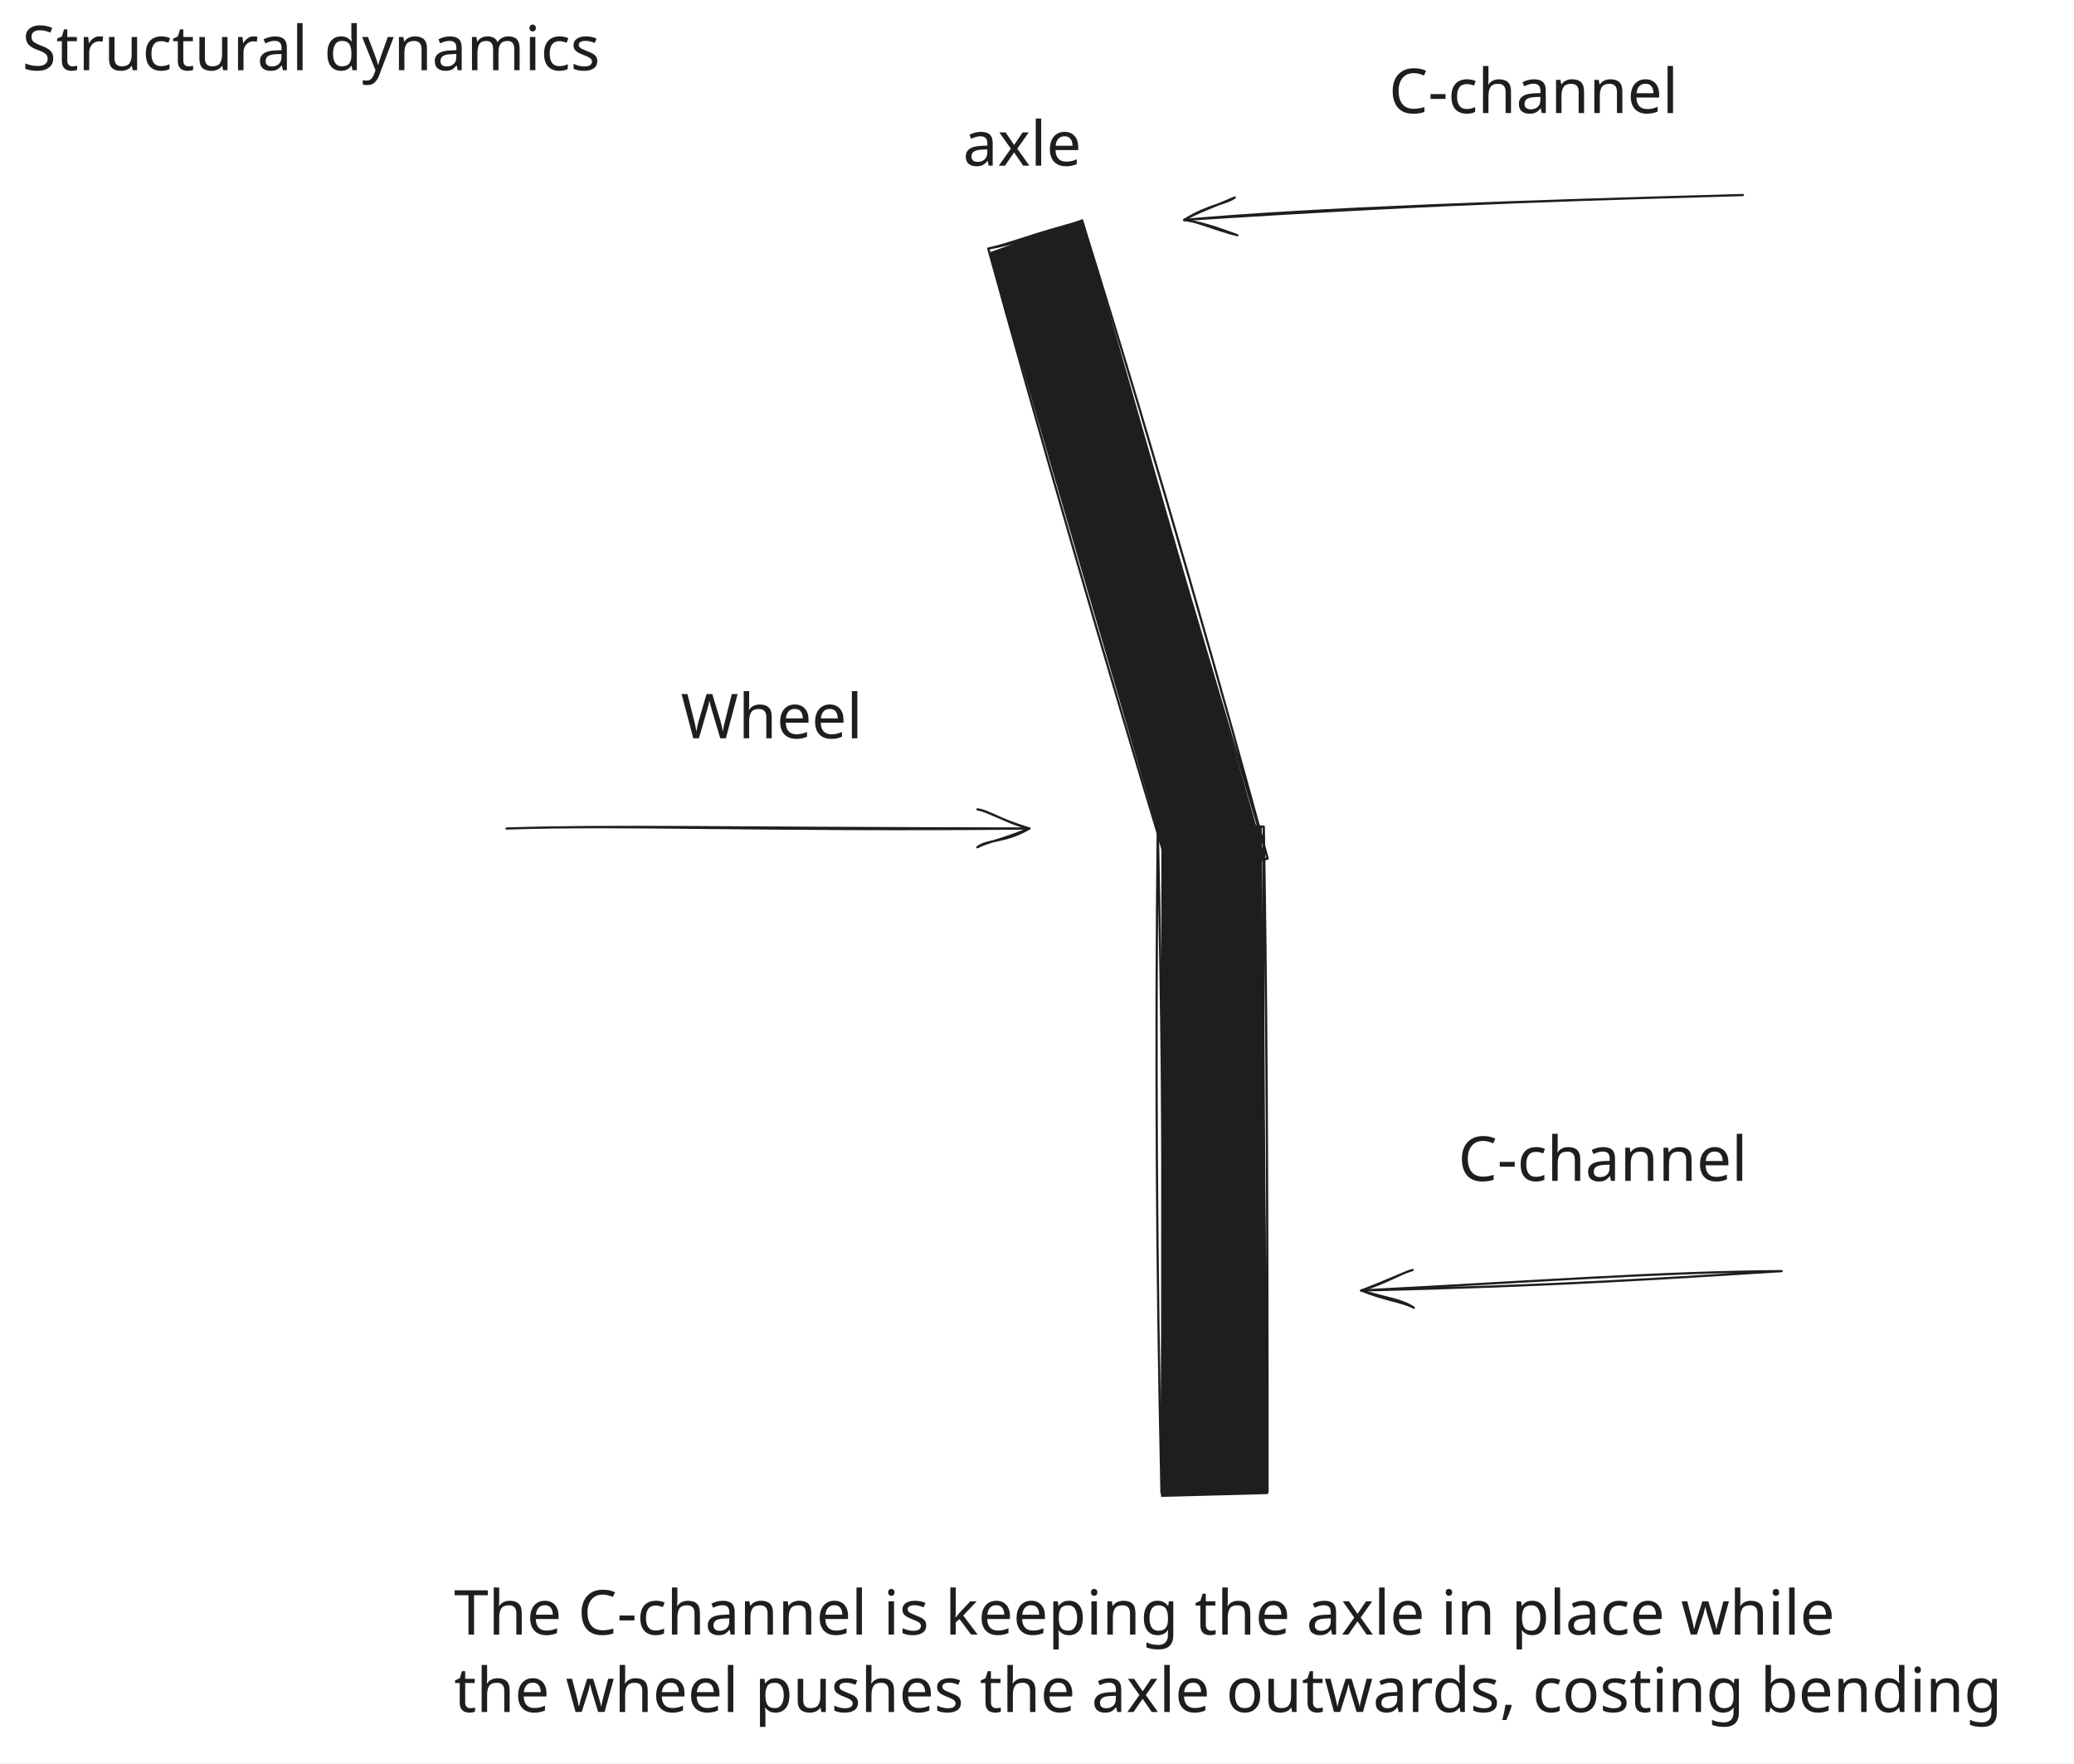
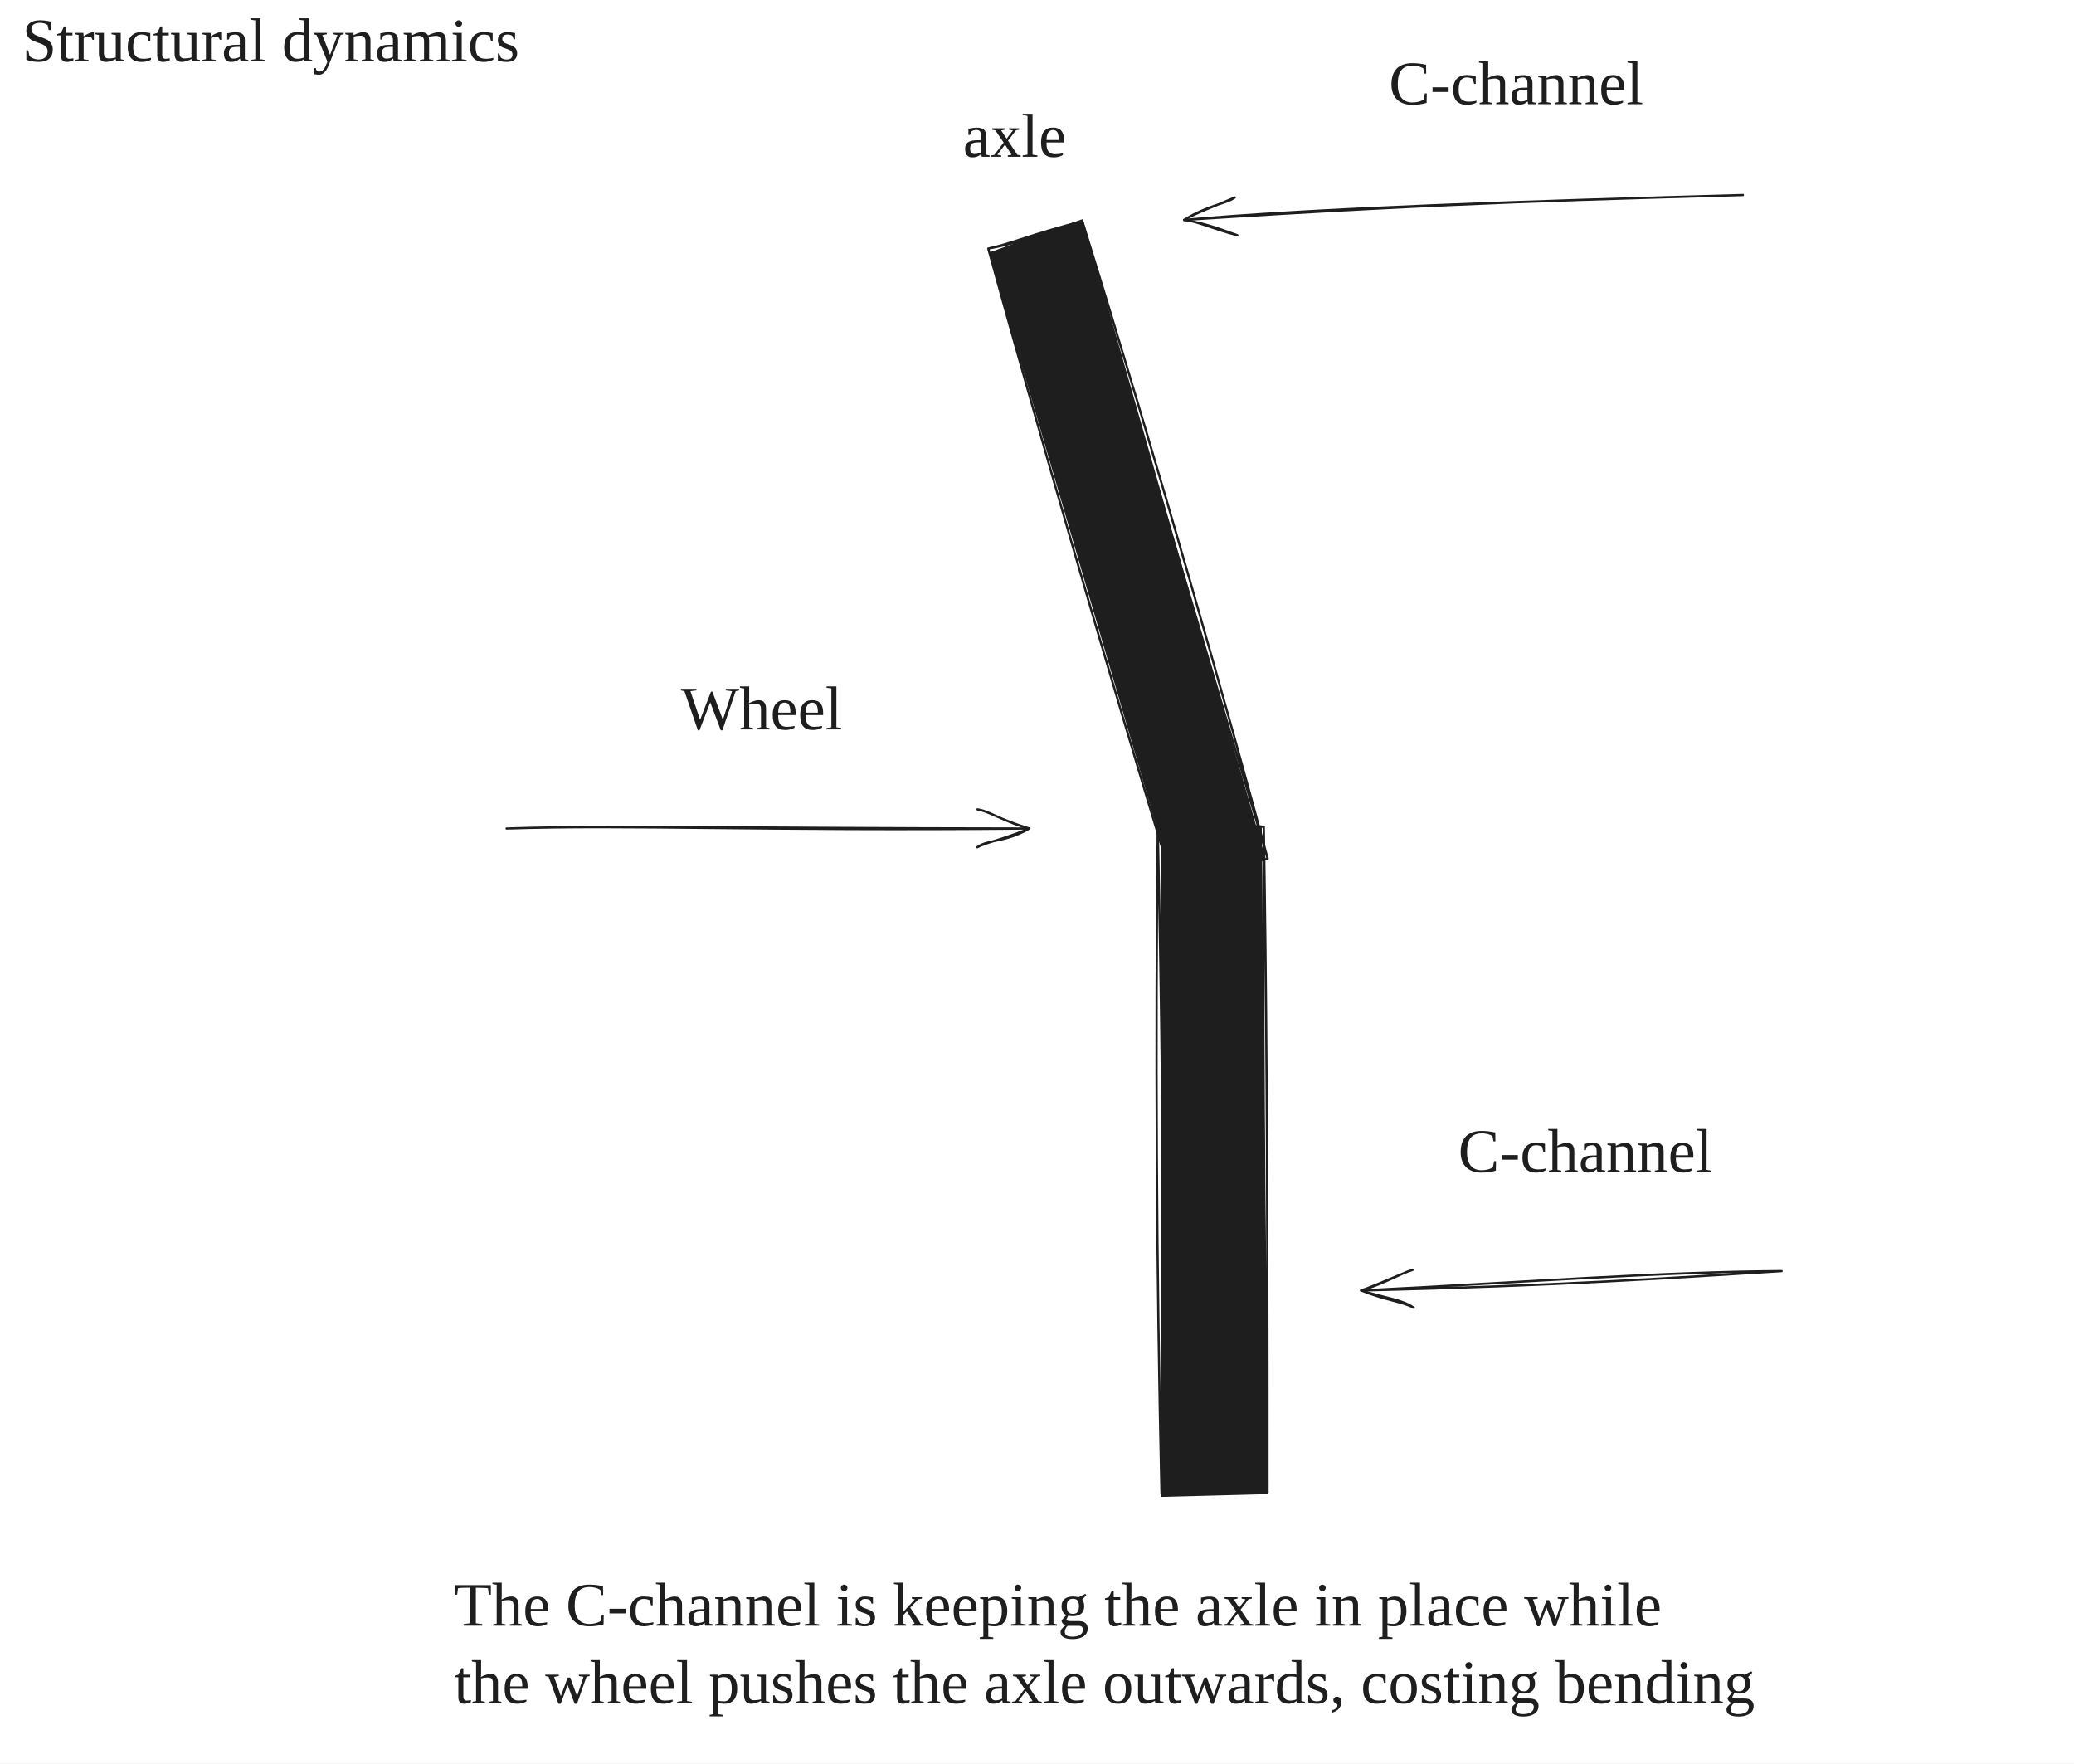
<svg xmlns="http://www.w3.org/2000/svg" version="1.1" viewBox="0 0 937.31 796.875" width="937.31" height="796.875">
  
  eyJ2ZXJzaW9uIjoiMSIsImVuY29kaW5nIjoiYnN0cmluZyIsImNvbXByZXNzZWQiOnRydWUsImVuY29kZWQiOiJ4nO2ZWVPbSFx1MDAxMMff+Vx1MDAxNCrvK1bmPvLGkYNkQyCQXHUwMDAw3k1RQlx1MDAxZVvCQlx1MDAxMtI4NqTy3bcliCXL9sZhg8vZxFRcdTAwMDFSz9Ez/f/N9Iw/bzhOy96kpvXUaZmx70VhN/NGrc3i/SeT5WFcdTAwMTKDiZTPeTLM/LJkYG2aP33ypKrh+snVXS1cdTAwMTOZK1x1MDAxM9tcdTAwMWPK/Vx1MDAwNc+O87n8XesnM7714n5kylxupanqSlx1MDAxMdF8u5/EZbdSSKZcdTAwMDWTaFIgzHehO2u6YO15UW4qS/Gq1UlHW9fjXHUwMDEx622r9HT/XHUwMDFhvTlB+Z9Vr70wio7sTVR6lScwksqW2yxcdTAwMTmYk7BrXHUwMDAzsOLG+0W1smTYXHUwMDBmYpPnU3WS1PNDe1O8Q5Xzd1NcdTAwMDDvXFyipCRcbiklMYJBkkmRcVlcdTAwMDW7gnOJqFx1MDAxNoJgjKr5KVpsY6KZq1x00Vx1MDAwMmmpmdJccld3kijJXG5X/8Cm+KmcvfD8QVx1MDAxZjyOu4vLjO4ngGjtaoakVlhJxEg1uMCE/cBCXHUwMDExxlxcXCLAXHUwMDFirbkk4E/NXHUwMDExU0aIIFx1MDAxOFx1MDAwNyecVFx1MDAwMyy6T/e6pVg+VnHJvCuzV1SJh1FUn9y4ez+5U4aLwvCspruqqWHa9e70gcFtxYTSXHUwMDE4UTaxR2E8aDZcdTAwMTcl/qCSVPn2y+ZDpFxcm4KGlClnWnKK1dJSljFcdTAwMTk/i26peFx1MDAxN8dcdTAwMDfshVxyd475YP2kzFx1MDAwNSdcYlx1MDAxMc6FJlx1MDAxYVM9LWWqXYg/lVRLSkHvtCFlRIirkJRcdTAwMTIkpCVm7FG0TFx1MDAxMXIlI5yBk1xug5dztCxcdTAwMDEpxjXSnGGAU4qmmDFXWGgs/0di9rIsXHUwMDE5zVx1MDAxMzLHi3RcZqtcdTAwMTFjnFwizJZcdTAwMTby67ZcdTAwMTjtXpmT4EBcdTAwMWO3P4x7x95F8n7dhIymdMtBXHUwMDBliFx1MDAwYlwiXHUwMDEx4owhxadlXHUwMDBii67LXHUwMDAxZiyx4JpR8SiqxVx1MDAxYc3qVLmSN5VJXHUwMDE4XHUwMDA2h6VcdTAwMTI/kzBrU+ZldjuMu2Hcb1YxcXeBJfJyu5NcXF2FXHUwMDE23DhIwtg2S5Ttblx1MDAxNVxuXHUwMDBmjDczaGi5bmuikFx1MDAxNi1WXHUwMDE5TfGp/nMqtZRcdTAwMGaT/z9uzi3drkWy+Fx1MDAxNDGs6mzU/343qXIhqVx1MDAxY1wiQ1x1MDAxNeRcbkuDKlx1MDAwZXv61W56XHUwMDE5tfOz88tcdTAwMTdnnaM4O1xcc1BcdGwwi0HFjDLYX1x1MDAxZZtUyHDcqudcdKtcdTAwMThcdTAwMTK9XHUwMDE5WDHERVx1MDAxNIntb1rXlNapaFx1MDAxNp8yjj9cZli5MEVUXHUwMDE0JMxq6f63gKVHXHUwMDFl75zseWe7WsWv9tqHne1tsd7Atlx1MDAwMVisqYTTXHUwMDAy41xcYzaDLF7J5kqoqMM5YbbydnKGYVxuYUHEb17Xk9fpSDaqLMWqNWM7XHUwMDBm1do5oZlcdTAwMDVTjlx1MDAxNGJcdTAwMTQvfzOx8/z6ZndcdTAwMWaOge/HnX7/ZkCf39rOerNKxTc2V01XkVx1MDAwNlx1MDAxM+ZqWraPKMfgzyy1dDYnRlRKruulfyZse0lsj8LbXCImRE29fe5dhdHNVExL/Vx1MDAxNlx1MDAxMmv7gVx1MDAxN8cmak2ZtqKwX8i5XHUwMDE1md60zm3oe9HEbJO0svrQlVx1MDAxN8Ymm52aJFx1MDAwYvth7EXHi7uFkZqXkzSovtBeeLkprGXW9CAq5cI7XHUwMDE2QiVcIpqT5TdQb1x1MDAxMKf58MORd01cdTAwMDeX0da7rdHw/Hq9oWRcYrmqyOtcdTAwMTXkKYKjKp24v1GBbFx1MDAwNa0plIIoxejPelD9zeRCJmtcdTAwMTPaZFx1MDAxMlPJJOPfcfH5xlx1MDAwNsFN5yB9u4f46/7B+dtcdTAwMGU/3VpzKFx1MDAxYlx1MDAxYiVubpVkJVRK4krMNSTXXGJRjZbdKZFQXFzAUvLrUHlcdTAwMTKYVVx1MDAxM9no8jFphI1hXHUwMDExjsWSjVx1MDAwNOXL04jts91seD34sNNcdTAwMWKd/mnf9KPbrrfeNLbhXHUwMDAwXHUwMDBmjC0+YyokVkIjcTHWsOlcdTAwMTUozjlrypnDJoVcdTAwMTOF4PJcdTAwMTdcIvE4MM5ks3LC3Fx1MDAxOVx1MDAxOJPCidSxYPDGkXHC2EkjzzfOKFxi4fHvuLCMXG6anHSYXHUwMDA3Jq+KJkM78rJuvun4SW6LVi7M3fl2paivekxLrSVcdTAwMDI9bGdffFx1MDAwNmZcdTAwMWOSP6H18mvJ1ctX5LS9h0nK9uX4ICWd7MXleq8lWDa+XHSqmrk/XHUwMDA0wyH58W+YOXihsZYw21xiXHUwMDE4lXNWk9mdXHUwMDFkw1x1MDAxMke1gvTr11lPXG5mVkv7dI//ZV+/g+RcXFxcvlxixOlwJz/0LuNzu3/Gg3e1Ic1cdTAwMDX27mqVKVx1MDAxN1OqMWeaMCGYbmiVY9hcdTAwMTiJmqPVybWoXHUwMDEyLpdaaY6wXHUwMDA2+czbtmpCm2XmIaI32vimt2BcdTAwMWTwsyTP24Fn/WCVq8GPXHUwMDAx5SuIXHUwMDEwXGakXHUwMDE4rCDzsrXF37VDXGKAILnUV3hNJqf8mKFSI4JcdTAwMTmpq3ZZKr+CdmSzoW+HmVx1MDAxNzndm1x1MDAxOID0c6dcdTAwMTbC72X3QZROIfVcdTAwMTB2/31cdTAwMTAzLN9Ru3F/XHUwMDE13fLS9MjCvIL1juHWp9CMtucovFd+Wlx1MDAxYvfMXHUwMDE3XG43RZA+f9n48lx1MDAwZiBI5zwifQ==
  <defs>
    <style class="style-fonts">
      @font-face {
-         font-family: "Virgil";
-         src: url("https://excalidraw.com/Virgil.woff2");
+         font-family: "Virgil 3 YOFF 3 YOFF 3 YOFF";
+         src: url("https://excalidraw.com/Virgil 3 YOFF 3 YOFF 3 YOFF.woff2");
      }
      @font-face {
        font-family: "Cascadia";
        src: url("https://excalidraw.com/Cascadia.woff2");
      }
      @font-face {
        font-family: "Assistant";
        src: url("https://excalidraw.com/Assistant-Regular.woff2");
      }
    </style>
  </defs>
  <rect x="0" y="0" width="937.31" height="796.875" fill="#ffffff" />
  <g stroke-linecap="round" transform="translate(359.7896 228.0052) rotate(73.78138 149.9704 22.13065)">
    <path d="M-0.88 -0.5 L299.52 0.91 L300.74 44.23 L1.81 44.49" stroke="none" stroke-width="0" fill="#1e1e1e" />
    <path d="M0 0 C80.29 1.46, 163.46 0.71, 299.94 0 M0 0 C117.39 -2.28, 233.82 -1.34, 299.94 0 M299.94 0 C300.36 18.37, 297.85 34.92, 299.94 44.26 M299.94 0 C299.14 17.41, 300.49 33.88, 299.94 44.26 M299.94 44.26 C213.25 41.42, 129.84 43.26, 0 44.26 M299.94 44.26 C189.7 45.65, 79.58 45.39, 0 44.26 M0 44.26 C1.66 27.99, 0.48 12.19, 0 0 M0 44.26 C0.8 33.99, -0.73 23.7, 0 0" stroke="#1e1e1e" stroke-width="1" fill="none" />
  </g>
  <g stroke-linecap="round" transform="translate(397.6593 500.1203) rotate(89.67937 150.3713 23.9623)">
    <path d="M-0.42 0.91 L301.55 -0.03 L302.55 48.15 L-1.33 46.28" stroke="none" stroke-width="0" fill="#1e1e1e" />
    <path d="M0 0 C70.7 -0.74, 141.51 -0.92, 300.74 0 M0 0 C116.65 1.55, 235.17 0.2, 300.74 0 M300.74 0 C299.29 10.78, 302.6 23.11, 300.74 47.92 M300.74 0 C300.67 14.82, 300.14 30.54, 300.74 47.92 M300.74 47.92 C238.24 47.47, 173.91 45.17, 0 47.92 M300.74 47.92 C198.76 49.63, 96.34 49.54, 0 47.92 M0 47.92 C0.15 32.96, -1.55 14.67, 0 0 M0 47.92 C-1.04 34.04, -0.89 17.91, 0 0" stroke="#1e1e1e" stroke-width="1" fill="none" />
  </g>
  <g stroke-linecap="round">
    <g transform="translate(805.1902 574.375) rotate(0 -95 4.375)">
      <path d="M0 0 C-54.98 0.35, -111.84 4.77, -190 8.75 M0 0 C-48.2 2.94, -98.99 6.6, -190 8.75" stroke="#1e1e1e" stroke-width="1" fill="none" />
    </g>
    <g transform="translate(805.1902 574.375) rotate(0 -95 4.375)">
      <path d="M-166.79 -0.54 C-171.88 0.83, -178.84 5.41, -190 8.75 M-166.79 -0.54 C-171.87 1.1, -179.53 4.89, -190 8.75" stroke="#1e1e1e" stroke-width="1" fill="none" />
    </g>
    <g transform="translate(805.1902 574.375) rotate(0 -95 4.375)">
      <path d="M-166.25 16.55 C-171.57 12.81, -178.7 12.28, -190 8.75 M-166.25 16.55 C-171.34 13.77, -179.14 13.15, -190 8.75" stroke="#1e1e1e" stroke-width="1" fill="none" />
    </g>
  </g>
  <mask />
  <g stroke-linecap="round">
    <g transform="translate(787.6902 88.125) rotate(0 -126.25 5.625)">
      <path d="M0 0 C-61.12 1.89, -125.91 3, -252.5 11.25 M0 0 C-98.14 2.71, -195.01 6.04, -252.5 11.25" stroke="#1e1e1e" stroke-width="1" fill="none" />
    </g>
    <g transform="translate(787.6902 88.125) rotate(0 -126.25 5.625)">
      <path d="M-229.65 1.11 C-233.43 4, -241.73 4.44, -252.5 11.25 M-229.65 1.11 C-239.05 5.24, -246.88 7.91, -252.5 11.25" stroke="#1e1e1e" stroke-width="1" fill="none" />
    </g>
    <g transform="translate(787.6902 88.125) rotate(0 -126.25 5.625)">
      <path d="M-228.48 18.17 C-232.71 16.81, -241.29 13.02, -252.5 11.25 M-228.48 18.17 C-238.51 15.69, -246.78 11.75, -252.5 11.25" stroke="#1e1e1e" stroke-width="1" fill="none" />
    </g>
  </g>
  <mask />
  <g stroke-linecap="round">
    <g transform="translate(228.9402 374.375) rotate(0 118.125 0)">
      <path d="M0 0 C54.99 -1.82, 112.83 1.15, 236.25 0 M0 0 C48.28 -1.54, 95.78 -0.15, 236.25 0" stroke="#1e1e1e" stroke-width="1" fill="none" />
    </g>
    <g transform="translate(228.9402 374.375) rotate(0 118.125 0)">
      <path d="M212.73 8.47 C217.37 4.85, 225.48 6.4, 236.25 0 M212.73 8.47 C217.92 5.82, 222.13 5.75, 236.25 0" stroke="#1e1e1e" stroke-width="1" fill="none" />
    </g>
    <g transform="translate(228.9402 374.375) rotate(0 118.125 0)">
      <path d="M212.79 -8.63 C217.57 -8.22, 225.66 -2.64, 236.25 0 M212.79 -8.63 C217.85 -7.81, 222.05 -4.4, 236.25 0" stroke="#1e1e1e" stroke-width="1" fill="none" />
    </g>
  </g>
  <mask />
  <g transform="translate(627.6902 29.375) rotate(0 62.46797 17.5)">
-     <text x="0" y="0" font-family="Virgil, Segoe UI Emoji" font-size="28px" fill="#1e1e1e" text-anchor="start" style="white-space: pre;" direction="ltr" dominant-baseline="text-before-edge">C-channel</text>
+     <text x="0" y="0" font-family="Virgil 3 YOFF 3 YOFF 3 YOFF, Segoe UI Emoji" font-size="28px" fill="#1e1e1e" text-anchor="start" style="white-space: pre;" direction="ltr" dominant-baseline="text-before-edge">C-channel</text>
  </g>
  <g transform="translate(658.9722 511.875) rotate(0 62.46797 17.5)">
-     <text x="0" y="0" font-family="Virgil, Segoe UI Emoji" font-size="28px" fill="#1e1e1e" text-anchor="start" style="white-space: pre;" direction="ltr" dominant-baseline="text-before-edge">C-channel</text>
+     <text x="0" y="0" font-family="Virgil 3 YOFF 3 YOFF 3 YOFF, Segoe UI Emoji" font-size="28px" fill="#1e1e1e" text-anchor="start" style="white-space: pre;" direction="ltr" dominant-baseline="text-before-edge">C-channel</text>
  </g>
  <g transform="translate(307.6902 311.875) rotate(0 36.35799 17.5)">
-     <text x="0" y="0" font-family="Virgil, Segoe UI Emoji" font-size="28px" fill="#1e1e1e" text-anchor="start" style="white-space: pre;" direction="ltr" dominant-baseline="text-before-edge">Wheel</text>
+     <text x="0" y="0" font-family="Virgil 3 YOFF 3 YOFF 3 YOFF, Segoe UI Emoji" font-size="28px" fill="#1e1e1e" text-anchor="start" style="white-space: pre;" direction="ltr" dominant-baseline="text-before-edge">Wheel</text>
  </g>
  <g transform="translate(205.1902 716.875) rotate(0 361.0598 35)">
-     <text x="0" y="0" font-family="Virgil, Segoe UI Emoji" font-size="28px" fill="#1e1e1e" text-anchor="start" style="white-space: pre;" direction="ltr" dominant-baseline="text-before-edge">The C-channel is keeping the axle in place while </text>
-     <text x="0" y="35" font-family="Virgil, Segoe UI Emoji" font-size="28px" fill="#1e1e1e" text-anchor="start" style="white-space: pre;" direction="ltr" dominant-baseline="text-before-edge">the wheel pushes the axle outwards, costing bending</text>
+     <text x="0" y="0" font-family="Virgil 3 YOFF 3 YOFF 3 YOFF, Segoe UI Emoji" font-size="28px" fill="#1e1e1e" text-anchor="start" style="white-space: pre;" direction="ltr" dominant-baseline="text-before-edge">The C-channel is keeping the axle in place while </text>
+     <text x="0" y="35" font-family="Virgil 3 YOFF 3 YOFF 3 YOFF, Segoe UI Emoji" font-size="28px" fill="#1e1e1e" text-anchor="start" style="white-space: pre;" direction="ltr" dominant-baseline="text-before-edge">the wheel pushes the axle outwards, costing bending</text>
  </g>
  <g transform="translate(435.1902 53.125) rotate(0 28.54599 17.5)">
-     <text x="0" y="0" font-family="Virgil, Segoe UI Emoji" font-size="28px" fill="#1e1e1e" text-anchor="start" style="white-space: pre;" direction="ltr" dominant-baseline="text-before-edge">axle</text>
+     <text x="0" y="0" font-family="Virgil 3 YOFF 3 YOFF 3 YOFF, Segoe UI Emoji" font-size="28px" fill="#1e1e1e" text-anchor="start" style="white-space: pre;" direction="ltr" dominant-baseline="text-before-edge">axle</text>
  </g>
  <g transform="translate(10 10) rotate(0 143.2899 17.5)">
-     <text x="0" y="0" font-family="Virgil, Segoe UI Emoji" font-size="28px" fill="#1e1e1e" text-anchor="start" style="white-space: pre;" direction="ltr" dominant-baseline="text-before-edge">Structural dynamics </text>
+     <text x="0" y="0" font-family="Virgil 3 YOFF 3 YOFF 3 YOFF, Segoe UI Emoji" font-size="28px" fill="#1e1e1e" text-anchor="start" style="white-space: pre;" direction="ltr" dominant-baseline="text-before-edge">Structural dynamics </text>
  </g>
</svg>
